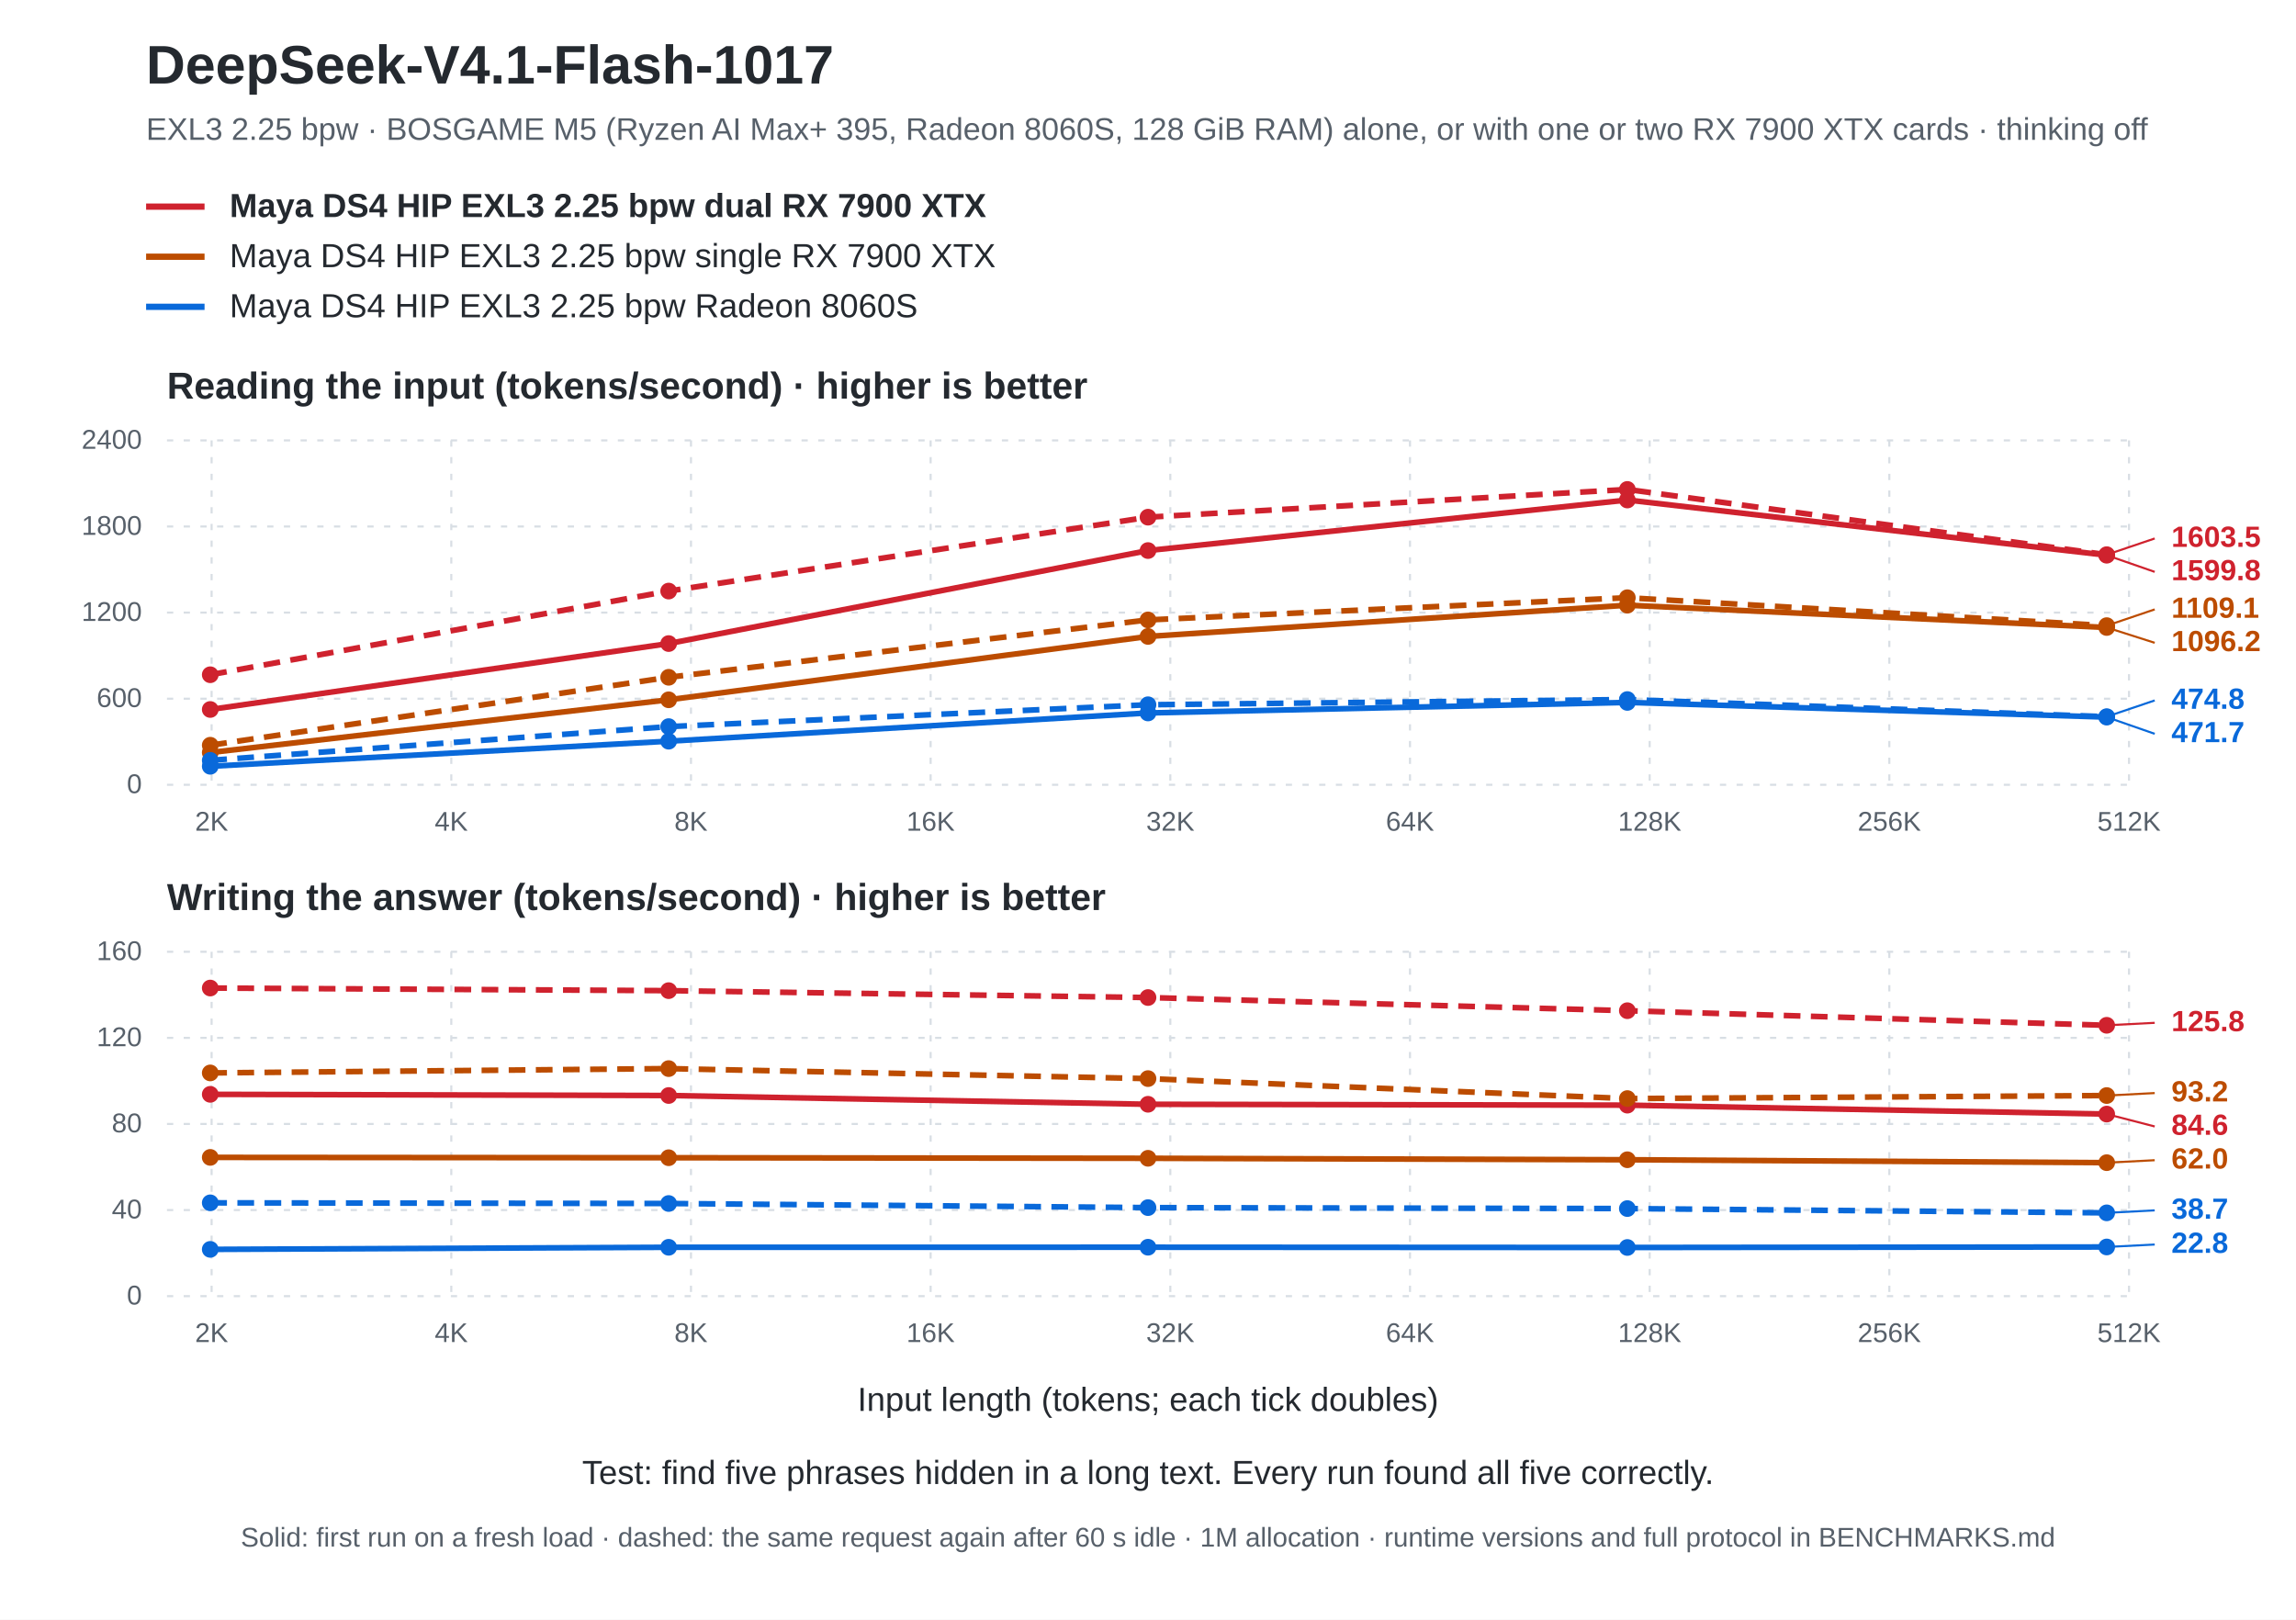
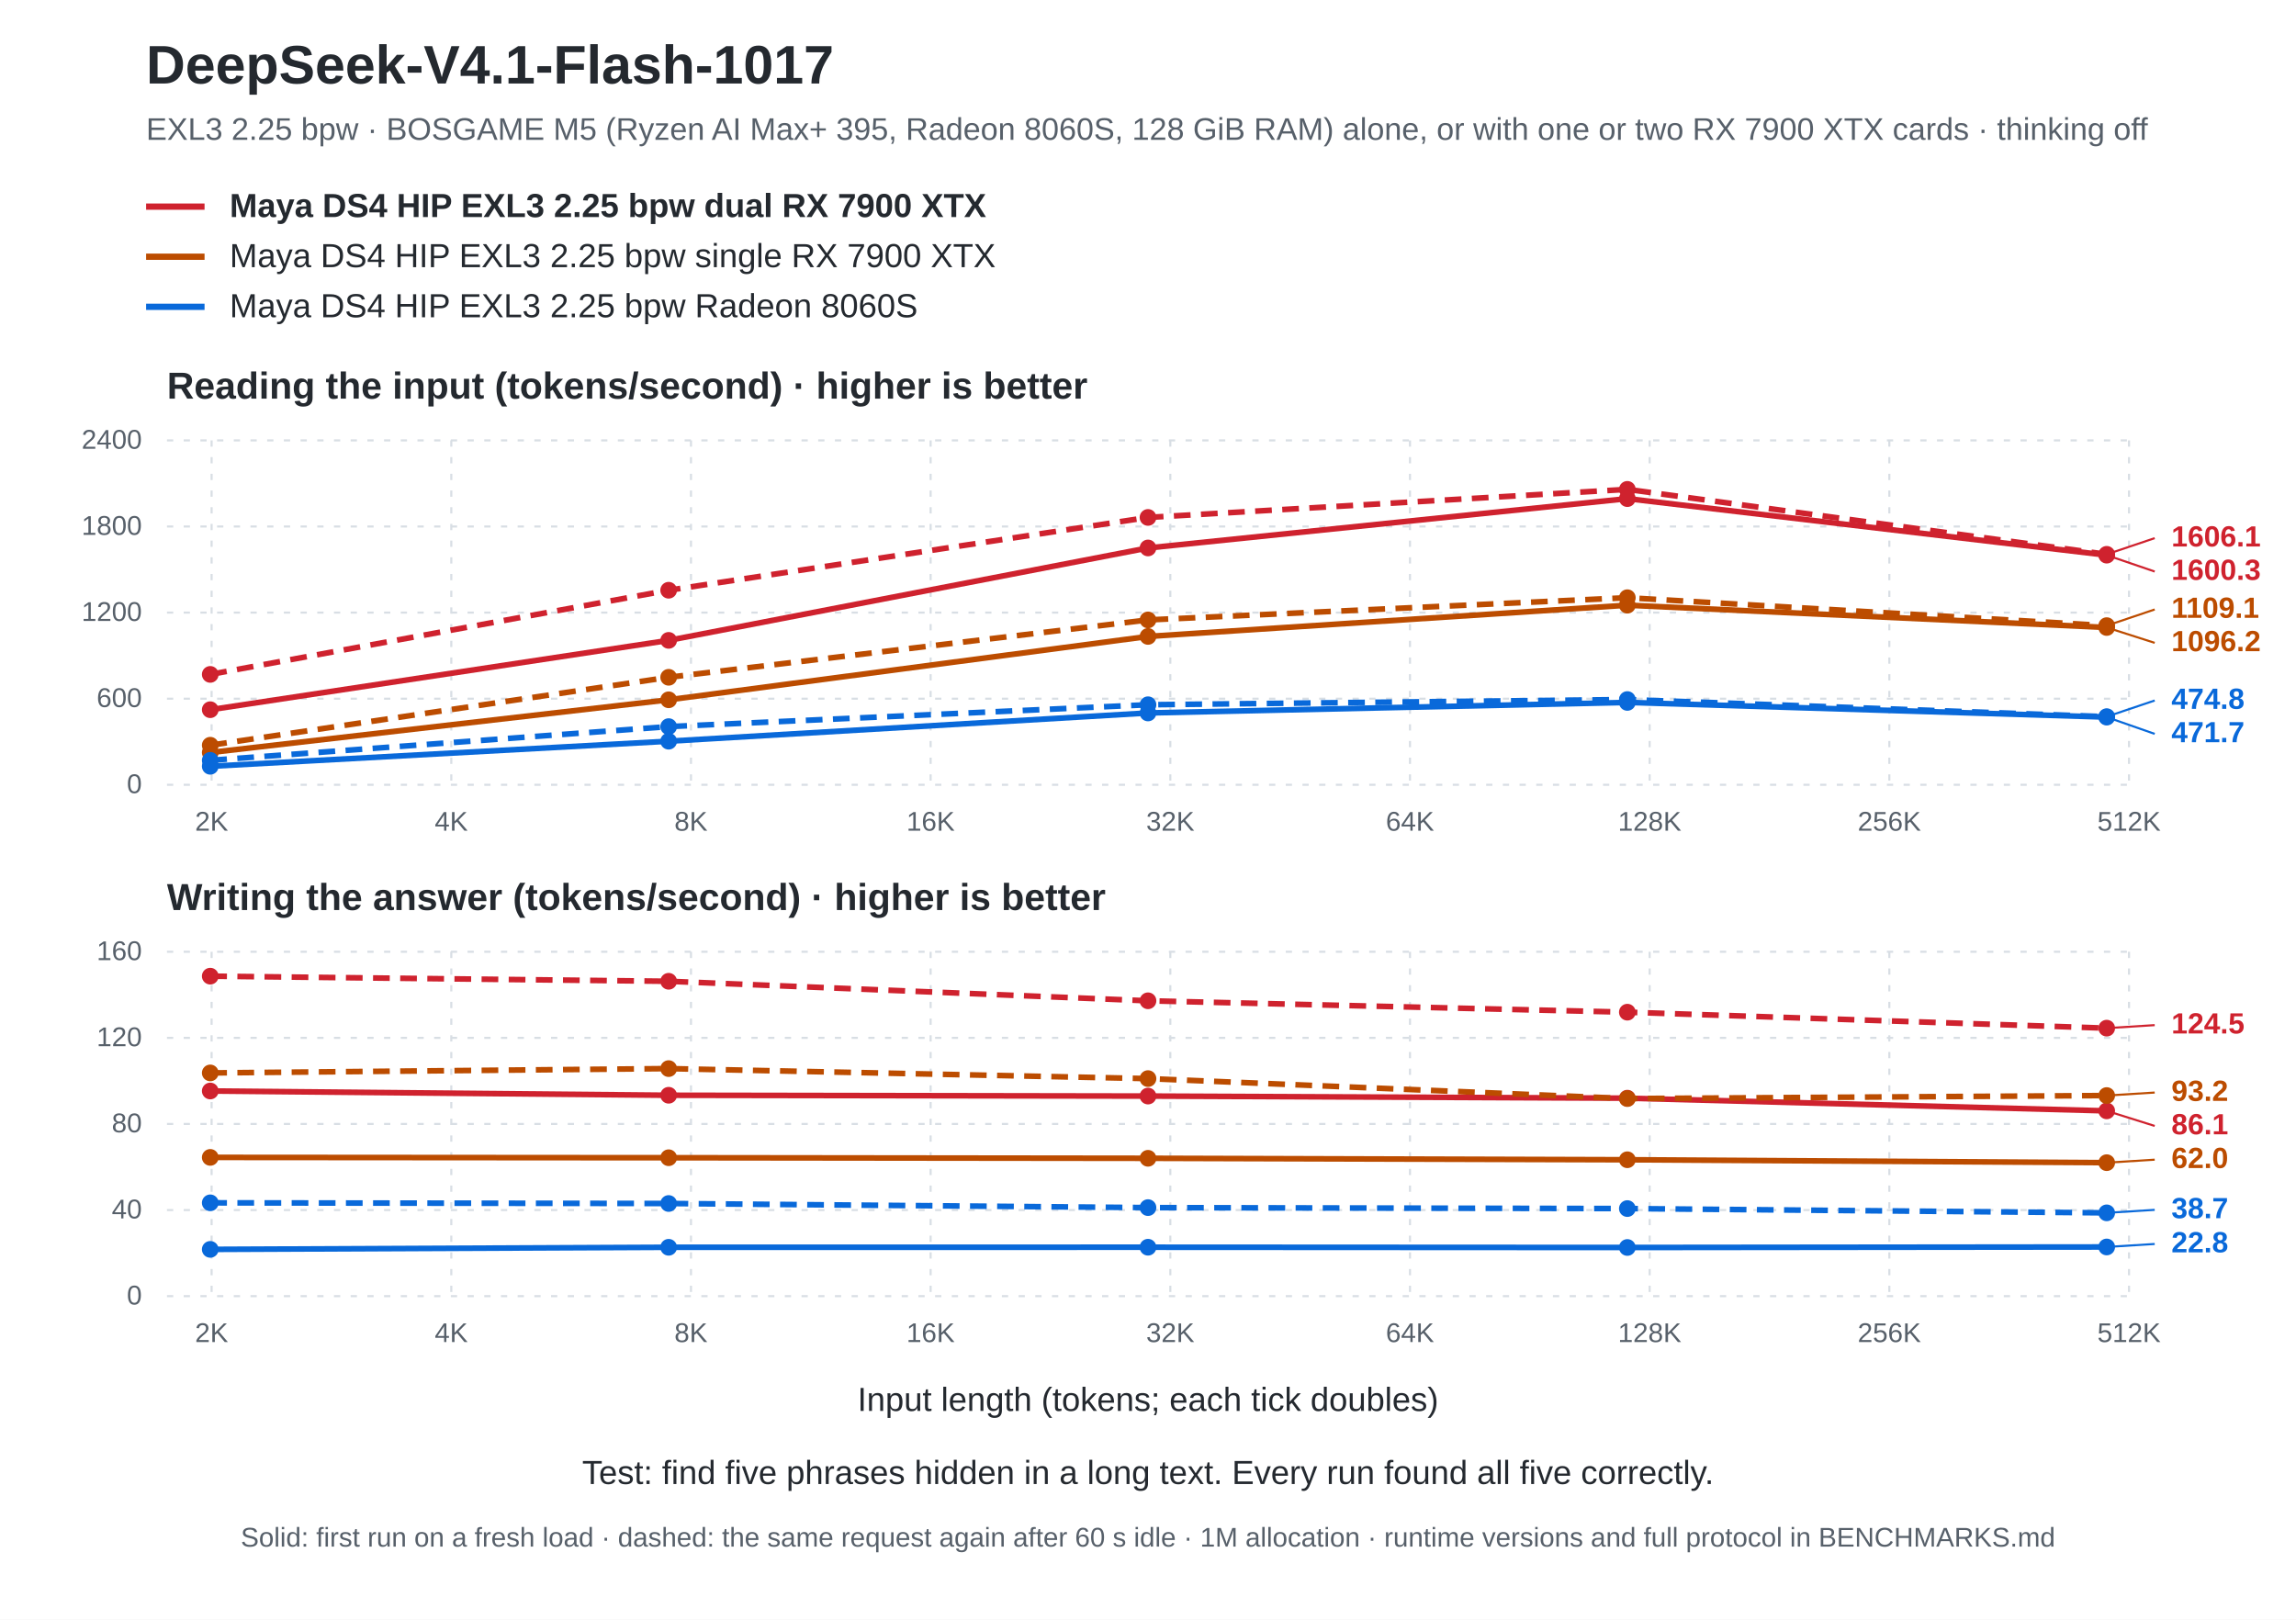
<svg xmlns="http://www.w3.org/2000/svg" viewBox="0 0 1100 776" role="img" aria-labelledby="title desc">
  <style>text{font-family:Arial,sans-serif;fill:#24292f}.title{font-size:26px;font-weight:700}.sub{font-size:15px;fill:#57606a}.label{font-size:16px}.tick{font-size:13px;fill:#57606a}.panel{font-size:18px;font-weight:700}.grid{stroke:#d8dee4;stroke-dasharray:3 5}.value{font-size:14px;font-weight:700}</style>
  <rect width="1100" height="776" fill="white" />
  <text x="70" y="40" class="title">DeepSeek-V4.1-Flash-1017</text>
  <text x="70" y="67" class="sub">EXL3 2.25 bpw · BOSGAME M5 (Ryzen AI Max+ 395, Radeon 8060S, 128 GiB RAM) alone, or with one or two RX 7900 XTX cards · thinking off</text>
  <line x1="70" y1="99" x2="98" y2="99" stroke="#cf222e" stroke-width="3" />
  <text x="110" y="104" class="label" style="font-weight:700">Maya DS4 HIP EXL3 2.25 bpw dual RX 7900 XTX</text>
  <line x1="70" y1="123" x2="98" y2="123" stroke="#bc4c00" stroke-width="3" />
  <text x="110" y="128" class="label" style="font-weight:400">Maya DS4 HIP EXL3 2.25 bpw single RX 7900 XTX</text>
  <line x1="70" y1="147" x2="98" y2="147" stroke="#0969da" stroke-width="3" />
  <text x="110" y="152" class="label" style="font-weight:400">Maya DS4 HIP EXL3 2.25 bpw Radeon 8060S</text>
  <text x="80" y="191" class="panel">Reading the input (tokens/second) · higher is better</text>
  <line class="grid" x1="80" y1="376.00" x2="1020" y2="376.00" />
  <text class="tick" x="68" y="380.00" text-anchor="end">0</text>
  <line class="grid" x1="80" y1="334.75" x2="1020" y2="334.75" />
  <text class="tick" x="68" y="338.75" text-anchor="end">600</text>
  <line class="grid" x1="80" y1="293.50" x2="1020" y2="293.50" />
  <text class="tick" x="68" y="297.50" text-anchor="end">1200</text>
  <line class="grid" x1="80" y1="252.25" x2="1020" y2="252.25" />
  <text class="tick" x="68" y="256.25" text-anchor="end">1800</text>
  <line class="grid" x1="80" y1="211.00" x2="1020" y2="211.00" />
  <text class="tick" x="68" y="215.00" text-anchor="end">2400</text>
  <line class="grid" x1="101.38" y1="211" x2="101.38" y2="376" />
  <text class="tick" x="101.38" y="398" text-anchor="middle">2K</text>
  <line class="grid" x1="216.21" y1="211" x2="216.21" y2="376" />
  <text class="tick" x="216.21" y="398" text-anchor="middle">4K</text>
  <line class="grid" x1="331.04" y1="211" x2="331.04" y2="376" />
  <text class="tick" x="331.04" y="398" text-anchor="middle">8K</text>
  <line class="grid" x1="445.86" y1="211" x2="445.86" y2="376" />
  <text class="tick" x="445.86" y="398" text-anchor="middle">16K</text>
  <line class="grid" x1="560.69" y1="211" x2="560.69" y2="376" />
  <text class="tick" x="560.69" y="398" text-anchor="middle">32K</text>
  <line class="grid" x1="675.52" y1="211" x2="675.52" y2="376" />
  <text class="tick" x="675.52" y="398" text-anchor="middle">64K</text>
  <line class="grid" x1="790.35" y1="211" x2="790.35" y2="376" />
  <text class="tick" x="790.35" y="398" text-anchor="middle">128K</text>
  <line class="grid" x1="905.17" y1="211" x2="905.17" y2="376" />
  <text class="tick" x="905.17" y="398" text-anchor="middle">256K</text>
  <line class="grid" x1="1020.00" y1="211" x2="1020.00" y2="376" />
  <text class="tick" x="1020.00" y="398" text-anchor="middle">512K</text>
-   <path d="M100.73 339.92 L320.35 308.34 L550.00 263.78 L779.65 239.56 L1009.31 266.01" fill="none" stroke="#cf222e" stroke-width="2.7" />
-   <circle cx="100.73" cy="339.92" r="4" fill="#cf222e" />
-   <circle cx="320.35" cy="308.34" r="4" fill="#cf222e" />
-   <circle cx="550.00" cy="263.78" r="4" fill="#cf222e" />
-   <circle cx="779.65" cy="239.56" r="4" fill="#cf222e" />
-   <circle cx="1009.31" cy="266.01" r="4" fill="#cf222e" />
+   <path d="M100.73 340.03 L320.35 306.81 L550.00 262.53 L779.65 238.90 L1009.31 265.98" fill="none" stroke="#cf222e" stroke-width="2.7" />
+   <circle cx="100.73" cy="340.03" r="4" fill="#cf222e" />
+   <circle cx="320.35" cy="306.81" r="4" fill="#cf222e" />
+   <circle cx="550.00" cy="262.53" r="4" fill="#cf222e" />
+   <circle cx="779.65" cy="238.90" r="4" fill="#cf222e" />
+   <circle cx="1009.31" cy="265.98" r="4" fill="#cf222e" />
  <path d="M100.73 360.54 L320.35 335.28 L550.00 304.92 L779.65 289.96 L1009.31 300.64" fill="none" stroke="#bc4c00" stroke-width="2.7" />
  <circle cx="100.73" cy="360.54" r="4" fill="#bc4c00" />
  <circle cx="320.35" cy="335.28" r="4" fill="#bc4c00" />
  <circle cx="550.00" cy="304.92" r="4" fill="#bc4c00" />
  <circle cx="779.65" cy="289.96" r="4" fill="#bc4c00" />
  <circle cx="1009.31" cy="300.64" r="4" fill="#bc4c00" />
  <path d="M100.73 367.14 L320.35 355.12 L550.00 341.59 L779.65 336.54 L1009.31 343.57" fill="none" stroke="#0969da" stroke-width="2.7" />
  <circle cx="100.73" cy="367.14" r="4" fill="#0969da" />
  <circle cx="320.35" cy="355.12" r="4" fill="#0969da" />
  <circle cx="550.00" cy="341.59" r="4" fill="#0969da" />
  <circle cx="779.65" cy="336.54" r="4" fill="#0969da" />
  <circle cx="1009.31" cy="343.57" r="4" fill="#0969da" />
-   <path d="M100.73 323.28 L320.35 283.19 L550.00 247.79 L779.65 234.49 L1009.31 265.76" fill="none" stroke="#cf222e" stroke-width="2.7" stroke-dasharray="8 5" />
-   <circle cx="100.73" cy="323.28" r="4" fill="#cf222e" />
-   <circle cx="320.35" cy="283.19" r="4" fill="#cf222e" />
-   <circle cx="550.00" cy="247.79" r="4" fill="#cf222e" />
-   <circle cx="779.65" cy="234.49" r="4" fill="#cf222e" />
-   <circle cx="1009.31" cy="265.76" r="4" fill="#cf222e" />
+   <path d="M100.73 323.11 L320.35 282.79 L550.00 247.91 L779.65 234.46 L1009.31 265.58" fill="none" stroke="#cf222e" stroke-width="2.7" stroke-dasharray="8 5" />
+   <circle cx="100.73" cy="323.11" r="4" fill="#cf222e" />
+   <circle cx="320.35" cy="282.79" r="4" fill="#cf222e" />
+   <circle cx="550.00" cy="247.91" r="4" fill="#cf222e" />
+   <circle cx="779.65" cy="234.46" r="4" fill="#cf222e" />
+   <circle cx="1009.31" cy="265.58" r="4" fill="#cf222e" />
  <path d="M100.73 357.05 L320.35 324.50 L550.00 297.01 L779.65 286.37 L1009.31 299.75" fill="none" stroke="#bc4c00" stroke-width="2.7" stroke-dasharray="8 5" />
  <circle cx="100.73" cy="357.05" r="4" fill="#bc4c00" />
  <circle cx="320.35" cy="324.50" r="4" fill="#bc4c00" />
  <circle cx="550.00" cy="297.01" r="4" fill="#bc4c00" />
  <circle cx="779.65" cy="286.37" r="4" fill="#bc4c00" />
  <circle cx="1009.31" cy="299.75" r="4" fill="#bc4c00" />
  <path d="M100.73 364.29 L320.35 348.13 L550.00 337.65 L779.65 335.16 L1009.31 343.36" fill="none" stroke="#0969da" stroke-width="2.7" stroke-dasharray="8 5" />
  <circle cx="100.73" cy="364.29" r="4" fill="#0969da" />
  <circle cx="320.35" cy="348.13" r="4" fill="#0969da" />
  <circle cx="550.00" cy="337.65" r="4" fill="#0969da" />
  <circle cx="779.65" cy="335.16" r="4" fill="#0969da" />
  <circle cx="1009.31" cy="343.36" r="4" fill="#0969da" />
-   <line x1="1009.31" y1="265.76" x2="1032.31" y2="257.99" stroke="#cf222e" stroke-width="1" />
-   <text class="value" x="1040.31" y="261.99" text-anchor="start" style="fill:#cf222e">1603.5</text>
-   <line x1="1009.31" y1="266.01" x2="1032.31" y2="273.99" stroke="#cf222e" stroke-width="1" />
-   <text class="value" x="1040.31" y="277.99" text-anchor="start" style="fill:#cf222e">1599.8</text>
-   <line x1="1009.31" y1="299.75" x2="1032.31" y2="291.97" stroke="#bc4c00" stroke-width="1" />
-   <text class="value" x="1040.31" y="295.97" text-anchor="start" style="fill:#bc4c00">1109.1</text>
-   <line x1="1009.31" y1="300.64" x2="1032.31" y2="307.97" stroke="#bc4c00" stroke-width="1" />
-   <text class="value" x="1040.31" y="311.97" text-anchor="start" style="fill:#bc4c00">1096.2</text>
-   <line x1="1009.31" y1="343.36" x2="1032.31" y2="335.58" stroke="#0969da" stroke-width="1" />
-   <text class="value" x="1040.31" y="339.58" text-anchor="start" style="fill:#0969da">474.8</text>
-   <line x1="1009.31" y1="343.57" x2="1032.31" y2="351.58" stroke="#0969da" stroke-width="1" />
-   <text class="value" x="1040.31" y="355.58" text-anchor="start" style="fill:#0969da">471.7</text>
+   <line x1="1009.31" y1="265.58" x2="1032.31" y2="257.83" stroke="#cf222e" stroke-width="1" />
+   <text class="value" x="1040.31" y="261.83" text-anchor="start" style="fill:#cf222e">1606.1</text>
+   <line x1="1009.31" y1="265.98" x2="1032.31" y2="273.83" stroke="#cf222e" stroke-width="1" />
+   <text class="value" x="1040.31" y="277.83" text-anchor="start" style="fill:#cf222e">1600.3</text>
+   <line x1="1009.31" y1="299.75" x2="1032.31" y2="292.00" stroke="#bc4c00" stroke-width="1" />
+   <text class="value" x="1040.31" y="296.00" text-anchor="start" style="fill:#bc4c00">1109.1</text>
+   <line x1="1009.31" y1="300.64" x2="1032.31" y2="308.00" stroke="#bc4c00" stroke-width="1" />
+   <text class="value" x="1040.31" y="312.00" text-anchor="start" style="fill:#bc4c00">1096.2</text>
+   <line x1="1009.31" y1="343.36" x2="1032.31" y2="335.61" stroke="#0969da" stroke-width="1" />
+   <text class="value" x="1040.31" y="339.61" text-anchor="start" style="fill:#0969da">474.8</text>
+   <line x1="1009.31" y1="343.57" x2="1032.31" y2="351.61" stroke="#0969da" stroke-width="1" />
+   <text class="value" x="1040.31" y="355.61" text-anchor="start" style="fill:#0969da">471.7</text>
  <text x="80" y="436" class="panel">Writing the answer (tokens/second) · higher is better</text>
  <line class="grid" x1="80" y1="621.00" x2="1020" y2="621.00" />
  <text class="tick" x="68" y="625.00" text-anchor="end">0</text>
  <line class="grid" x1="80" y1="579.75" x2="1020" y2="579.75" />
  <text class="tick" x="68" y="583.75" text-anchor="end">40</text>
  <line class="grid" x1="80" y1="538.50" x2="1020" y2="538.50" />
  <text class="tick" x="68" y="542.50" text-anchor="end">80</text>
  <line class="grid" x1="80" y1="497.25" x2="1020" y2="497.25" />
  <text class="tick" x="68" y="501.25" text-anchor="end">120</text>
  <line class="grid" x1="80" y1="456.00" x2="1020" y2="456.00" />
  <text class="tick" x="68" y="460.00" text-anchor="end">160</text>
  <line class="grid" x1="101.38" y1="456" x2="101.38" y2="621" />
  <text class="tick" x="101.38" y="643" text-anchor="middle">2K</text>
  <line class="grid" x1="216.21" y1="456" x2="216.21" y2="621" />
  <text class="tick" x="216.21" y="643" text-anchor="middle">4K</text>
  <line class="grid" x1="331.04" y1="456" x2="331.04" y2="621" />
  <text class="tick" x="331.04" y="643" text-anchor="middle">8K</text>
  <line class="grid" x1="445.86" y1="456" x2="445.86" y2="621" />
  <text class="tick" x="445.86" y="643" text-anchor="middle">16K</text>
  <line class="grid" x1="560.69" y1="456" x2="560.69" y2="621" />
  <text class="tick" x="560.69" y="643" text-anchor="middle">32K</text>
  <line class="grid" x1="675.52" y1="456" x2="675.52" y2="621" />
  <text class="tick" x="675.52" y="643" text-anchor="middle">64K</text>
  <line class="grid" x1="790.35" y1="456" x2="790.35" y2="621" />
  <text class="tick" x="790.35" y="643" text-anchor="middle">128K</text>
  <line class="grid" x1="905.17" y1="456" x2="905.17" y2="621" />
  <text class="tick" x="905.17" y="643" text-anchor="middle">256K</text>
  <line class="grid" x1="1020.00" y1="456" x2="1020.00" y2="621" />
  <text class="tick" x="1020.00" y="643" text-anchor="middle">512K</text>
-   <path d="M100.73 524.31 L320.35 524.87 L550.00 529.07 L779.65 529.49 L1009.31 533.77" fill="none" stroke="#cf222e" stroke-width="2.7" />
-   <circle cx="100.73" cy="524.31" r="4" fill="#cf222e" />
-   <circle cx="320.35" cy="524.87" r="4" fill="#cf222e" />
-   <circle cx="550.00" cy="529.07" r="4" fill="#cf222e" />
-   <circle cx="779.65" cy="529.49" r="4" fill="#cf222e" />
-   <circle cx="1009.31" cy="533.77" r="4" fill="#cf222e" />
+   <path d="M100.73 522.71 L320.35 524.75 L550.00 525.14 L779.65 526.15 L1009.31 532.23" fill="none" stroke="#cf222e" stroke-width="2.7" />
+   <circle cx="100.73" cy="522.71" r="4" fill="#cf222e" />
+   <circle cx="320.35" cy="524.75" r="4" fill="#cf222e" />
+   <circle cx="550.00" cy="525.14" r="4" fill="#cf222e" />
+   <circle cx="779.65" cy="526.15" r="4" fill="#cf222e" />
+   <circle cx="1009.31" cy="532.23" r="4" fill="#cf222e" />
  <path d="M100.73 554.52 L320.35 554.68 L550.00 554.95 L779.65 555.65 L1009.31 557.05" fill="none" stroke="#bc4c00" stroke-width="2.7" />
  <circle cx="100.73" cy="554.52" r="4" fill="#bc4c00" />
  <circle cx="320.35" cy="554.68" r="4" fill="#bc4c00" />
  <circle cx="550.00" cy="554.95" r="4" fill="#bc4c00" />
  <circle cx="779.65" cy="555.65" r="4" fill="#bc4c00" />
  <circle cx="1009.31" cy="557.05" r="4" fill="#bc4c00" />
  <path d="M100.73 598.59 L320.35 597.59 L550.00 597.56 L779.65 597.68 L1009.31 597.44" fill="none" stroke="#0969da" stroke-width="2.7" />
  <circle cx="100.73" cy="598.59" r="4" fill="#0969da" />
  <circle cx="320.35" cy="597.59" r="4" fill="#0969da" />
  <circle cx="550.00" cy="597.56" r="4" fill="#0969da" />
  <circle cx="779.65" cy="597.68" r="4" fill="#0969da" />
  <circle cx="1009.31" cy="597.44" r="4" fill="#0969da" />
-   <path d="M100.73 473.38 L320.35 474.63 L550.00 477.93 L779.65 484.24 L1009.31 491.23" fill="none" stroke="#cf222e" stroke-width="2.7" stroke-dasharray="8 5" />
-   <circle cx="100.73" cy="473.38" r="4" fill="#cf222e" />
-   <circle cx="320.35" cy="474.63" r="4" fill="#cf222e" />
-   <circle cx="550.00" cy="477.93" r="4" fill="#cf222e" />
-   <circle cx="779.65" cy="484.24" r="4" fill="#cf222e" />
-   <circle cx="1009.31" cy="491.23" r="4" fill="#cf222e" />
+   <path d="M100.73 467.69 L320.35 470.14 L550.00 479.49 L779.65 484.95 L1009.31 492.60" fill="none" stroke="#cf222e" stroke-width="2.7" stroke-dasharray="8 5" />
+   <circle cx="100.73" cy="467.69" r="4" fill="#cf222e" />
+   <circle cx="320.35" cy="470.14" r="4" fill="#cf222e" />
+   <circle cx="550.00" cy="479.49" r="4" fill="#cf222e" />
+   <circle cx="779.65" cy="484.95" r="4" fill="#cf222e" />
+   <circle cx="1009.31" cy="492.60" r="4" fill="#cf222e" />
  <path d="M100.73 514.05 L320.35 511.98 L550.00 516.77 L779.65 526.34 L1009.31 524.89" fill="none" stroke="#bc4c00" stroke-width="2.7" stroke-dasharray="8 5" />
  <circle cx="100.73" cy="514.05" r="4" fill="#bc4c00" />
  <circle cx="320.35" cy="511.98" r="4" fill="#bc4c00" />
  <circle cx="550.00" cy="516.77" r="4" fill="#bc4c00" />
  <circle cx="779.65" cy="526.34" r="4" fill="#bc4c00" />
  <circle cx="1009.31" cy="524.89" r="4" fill="#bc4c00" />
  <path d="M100.73 576.29 L320.35 576.61 L550.00 578.58 L779.65 579.04 L1009.31 581.09" fill="none" stroke="#0969da" stroke-width="2.7" stroke-dasharray="8 5" />
  <circle cx="100.73" cy="576.29" r="4" fill="#0969da" />
  <circle cx="320.35" cy="576.61" r="4" fill="#0969da" />
  <circle cx="550.00" cy="578.58" r="4" fill="#0969da" />
  <circle cx="779.65" cy="579.04" r="4" fill="#0969da" />
  <circle cx="1009.31" cy="581.09" r="4" fill="#0969da" />
-   <line x1="1009.31" y1="491.23" x2="1032.31" y2="490.05" stroke="#cf222e" stroke-width="1" />
-   <text class="value" x="1040.31" y="494.05" text-anchor="start" style="fill:#cf222e">125.8</text>
-   <line x1="1009.31" y1="524.89" x2="1032.31" y2="523.70" stroke="#bc4c00" stroke-width="1" />
-   <text class="value" x="1040.31" y="527.70" text-anchor="start" style="fill:#bc4c00">93.2</text>
-   <line x1="1009.31" y1="533.77" x2="1032.31" y2="539.70" stroke="#cf222e" stroke-width="1" />
-   <text class="value" x="1040.31" y="543.70" text-anchor="start" style="fill:#cf222e">84.6</text>
-   <line x1="1009.31" y1="557.05" x2="1032.31" y2="555.87" stroke="#bc4c00" stroke-width="1" />
-   <text class="value" x="1040.31" y="559.87" text-anchor="start" style="fill:#bc4c00">62.0</text>
-   <line x1="1009.31" y1="581.09" x2="1032.31" y2="579.90" stroke="#0969da" stroke-width="1" />
-   <text class="value" x="1040.31" y="583.90" text-anchor="start" style="fill:#0969da">38.7</text>
-   <line x1="1009.31" y1="597.44" x2="1032.31" y2="596.26" stroke="#0969da" stroke-width="1" />
-   <text class="value" x="1040.31" y="600.26" text-anchor="start" style="fill:#0969da">22.8</text>
+   <line x1="1009.31" y1="492.60" x2="1032.31" y2="491.15" stroke="#cf222e" stroke-width="1" />
+   <text class="value" x="1040.31" y="495.15" text-anchor="start" style="fill:#cf222e">124.5</text>
+   <line x1="1009.31" y1="524.89" x2="1032.31" y2="523.45" stroke="#bc4c00" stroke-width="1" />
+   <text class="value" x="1040.31" y="527.45" text-anchor="start" style="fill:#bc4c00">93.2</text>
+   <line x1="1009.31" y1="532.23" x2="1032.31" y2="539.45" stroke="#cf222e" stroke-width="1" />
+   <text class="value" x="1040.31" y="543.45" text-anchor="start" style="fill:#cf222e">86.1</text>
+   <line x1="1009.31" y1="557.05" x2="1032.31" y2="555.61" stroke="#bc4c00" stroke-width="1" />
+   <text class="value" x="1040.31" y="559.61" text-anchor="start" style="fill:#bc4c00">62.0</text>
+   <line x1="1009.31" y1="581.09" x2="1032.31" y2="579.65" stroke="#0969da" stroke-width="1" />
+   <text class="value" x="1040.31" y="583.65" text-anchor="start" style="fill:#0969da">38.7</text>
+   <line x1="1009.31" y1="597.44" x2="1032.31" y2="596.00" stroke="#0969da" stroke-width="1" />
+   <text class="value" x="1040.31" y="600.00" text-anchor="start" style="fill:#0969da">22.8</text>
  <text x="550" y="676" text-anchor="middle" class="label">Input length (tokens; each tick doubles)</text>
  <text x="550" y="711" text-anchor="middle" class="label">Test: find five phrases hidden in a long text. Every run found all five correctly.</text>
  <text x="550" y="741" text-anchor="middle" class="tick">Solid: first run on a fresh load · dashed: the same request again after 60 s idle · 1M allocation · runtime versions and full protocol in BENCHMARKS.md</text>
</svg>
